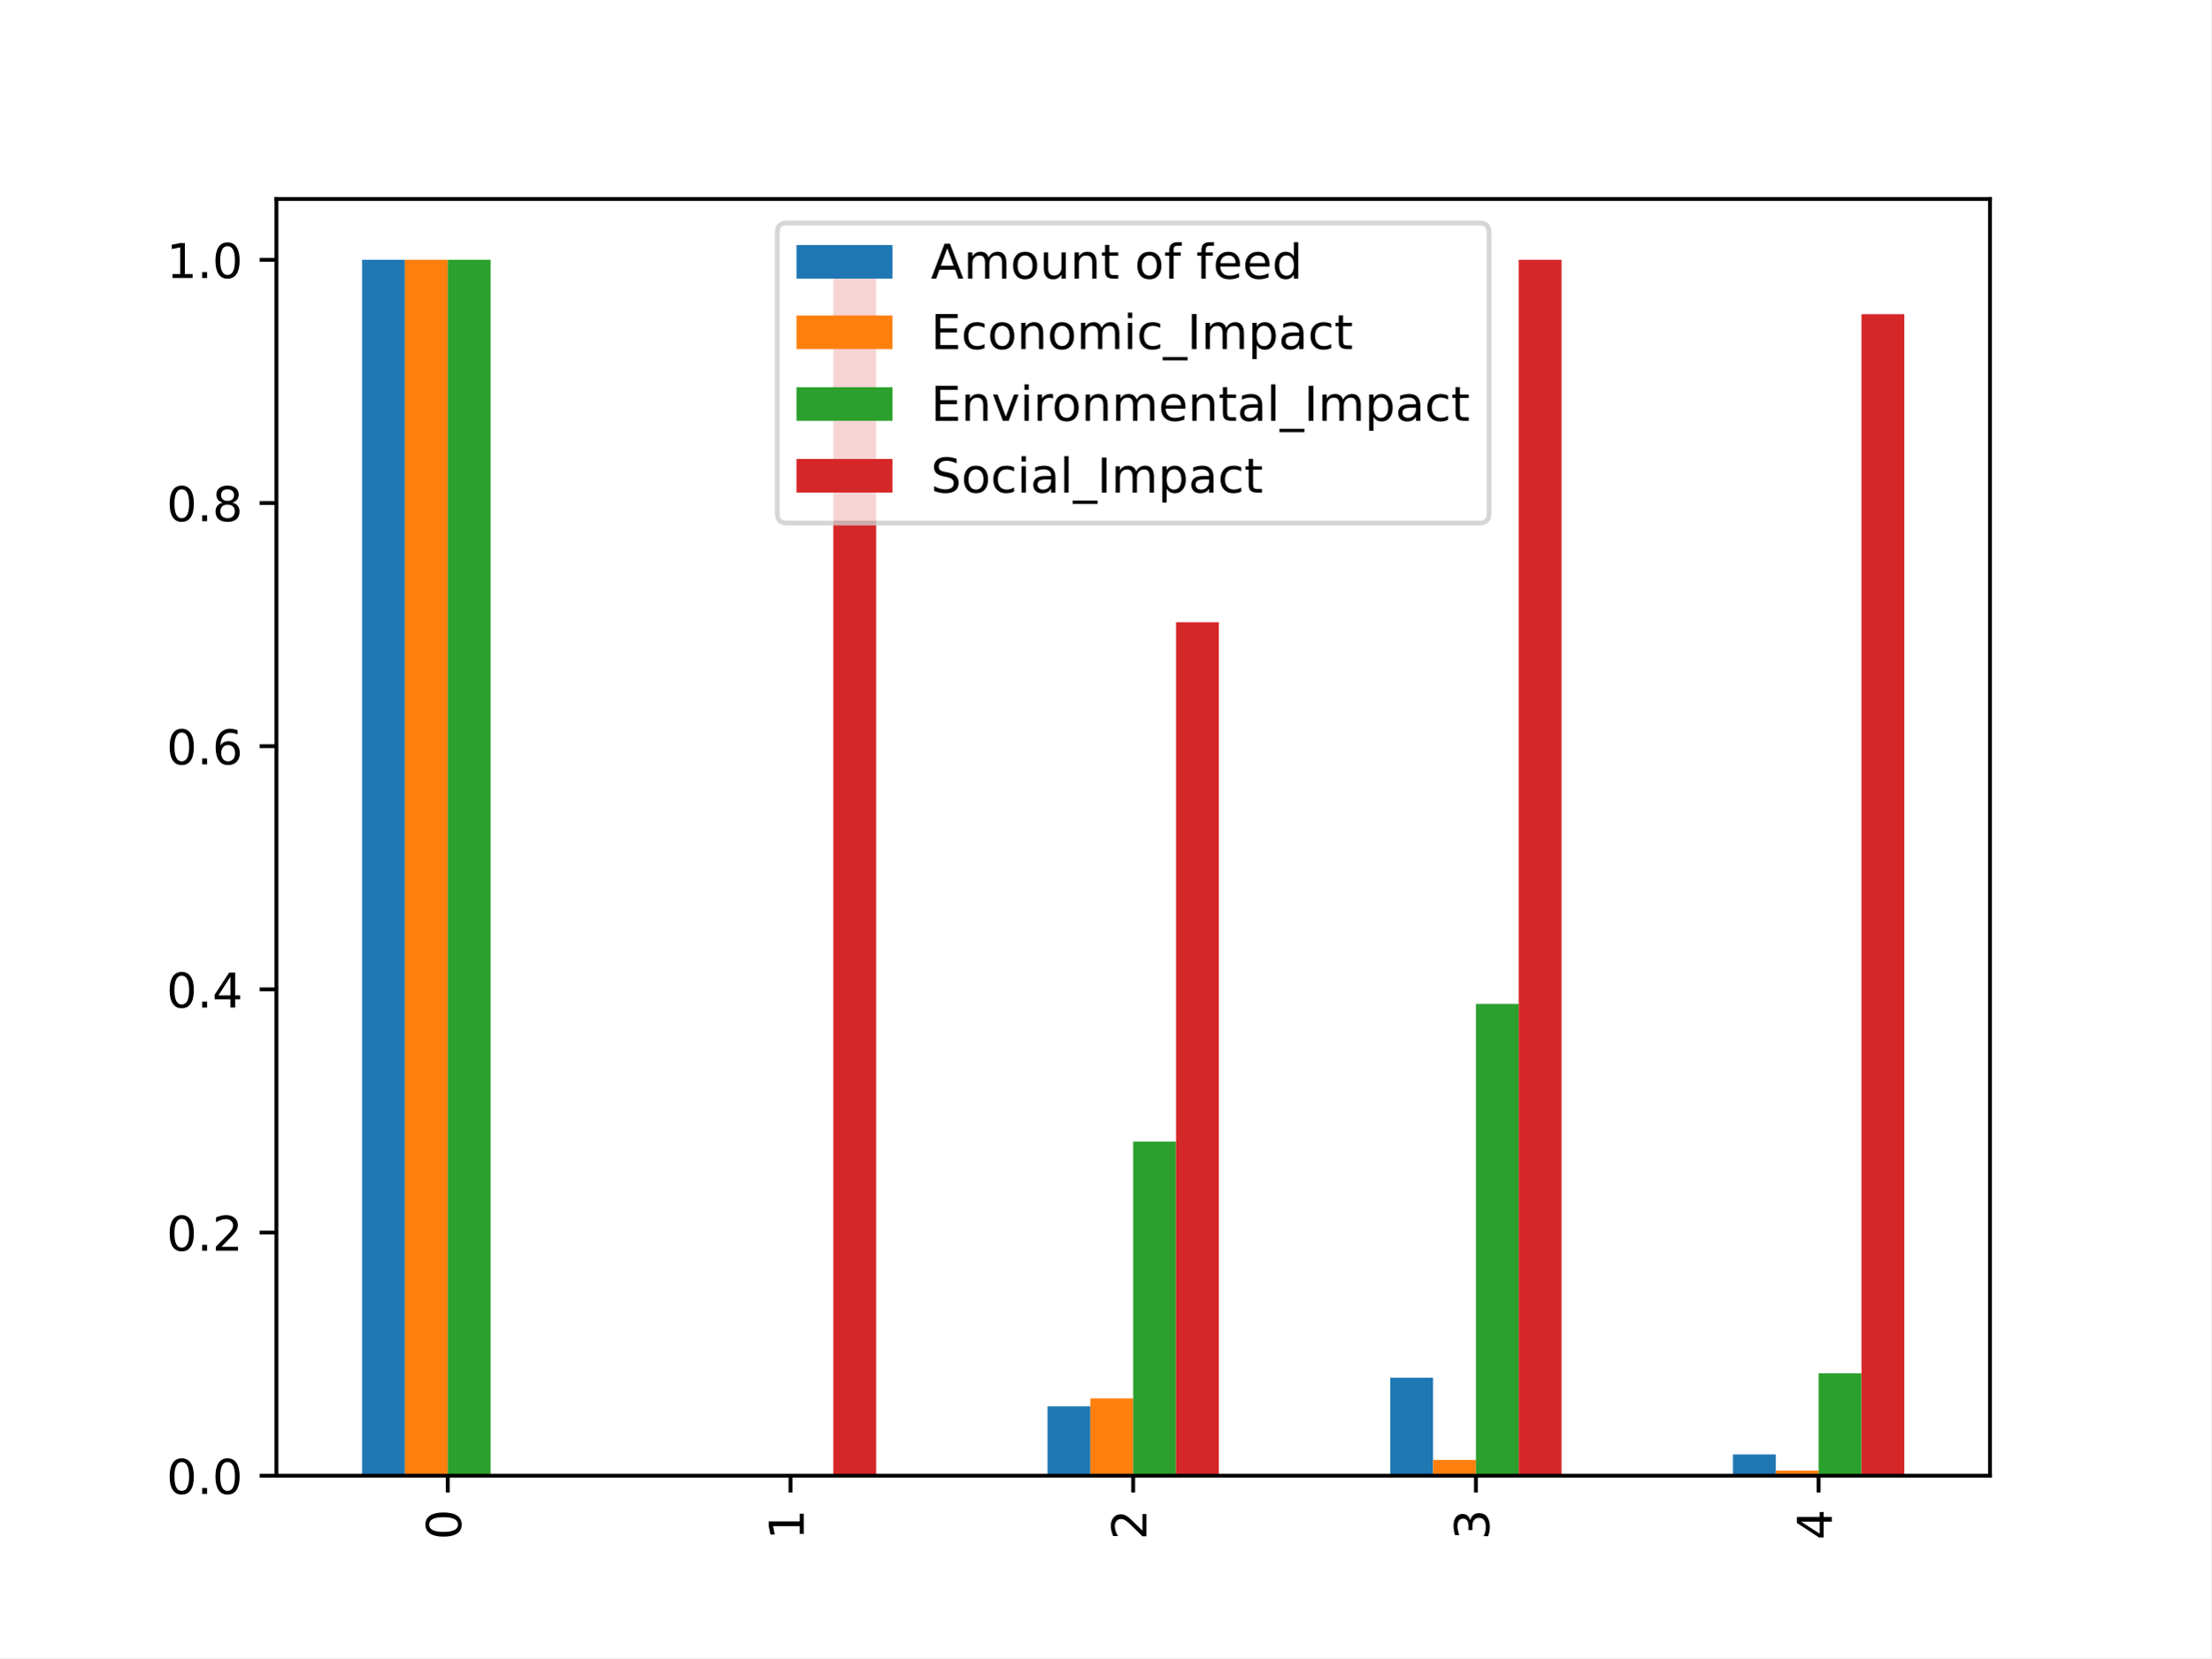
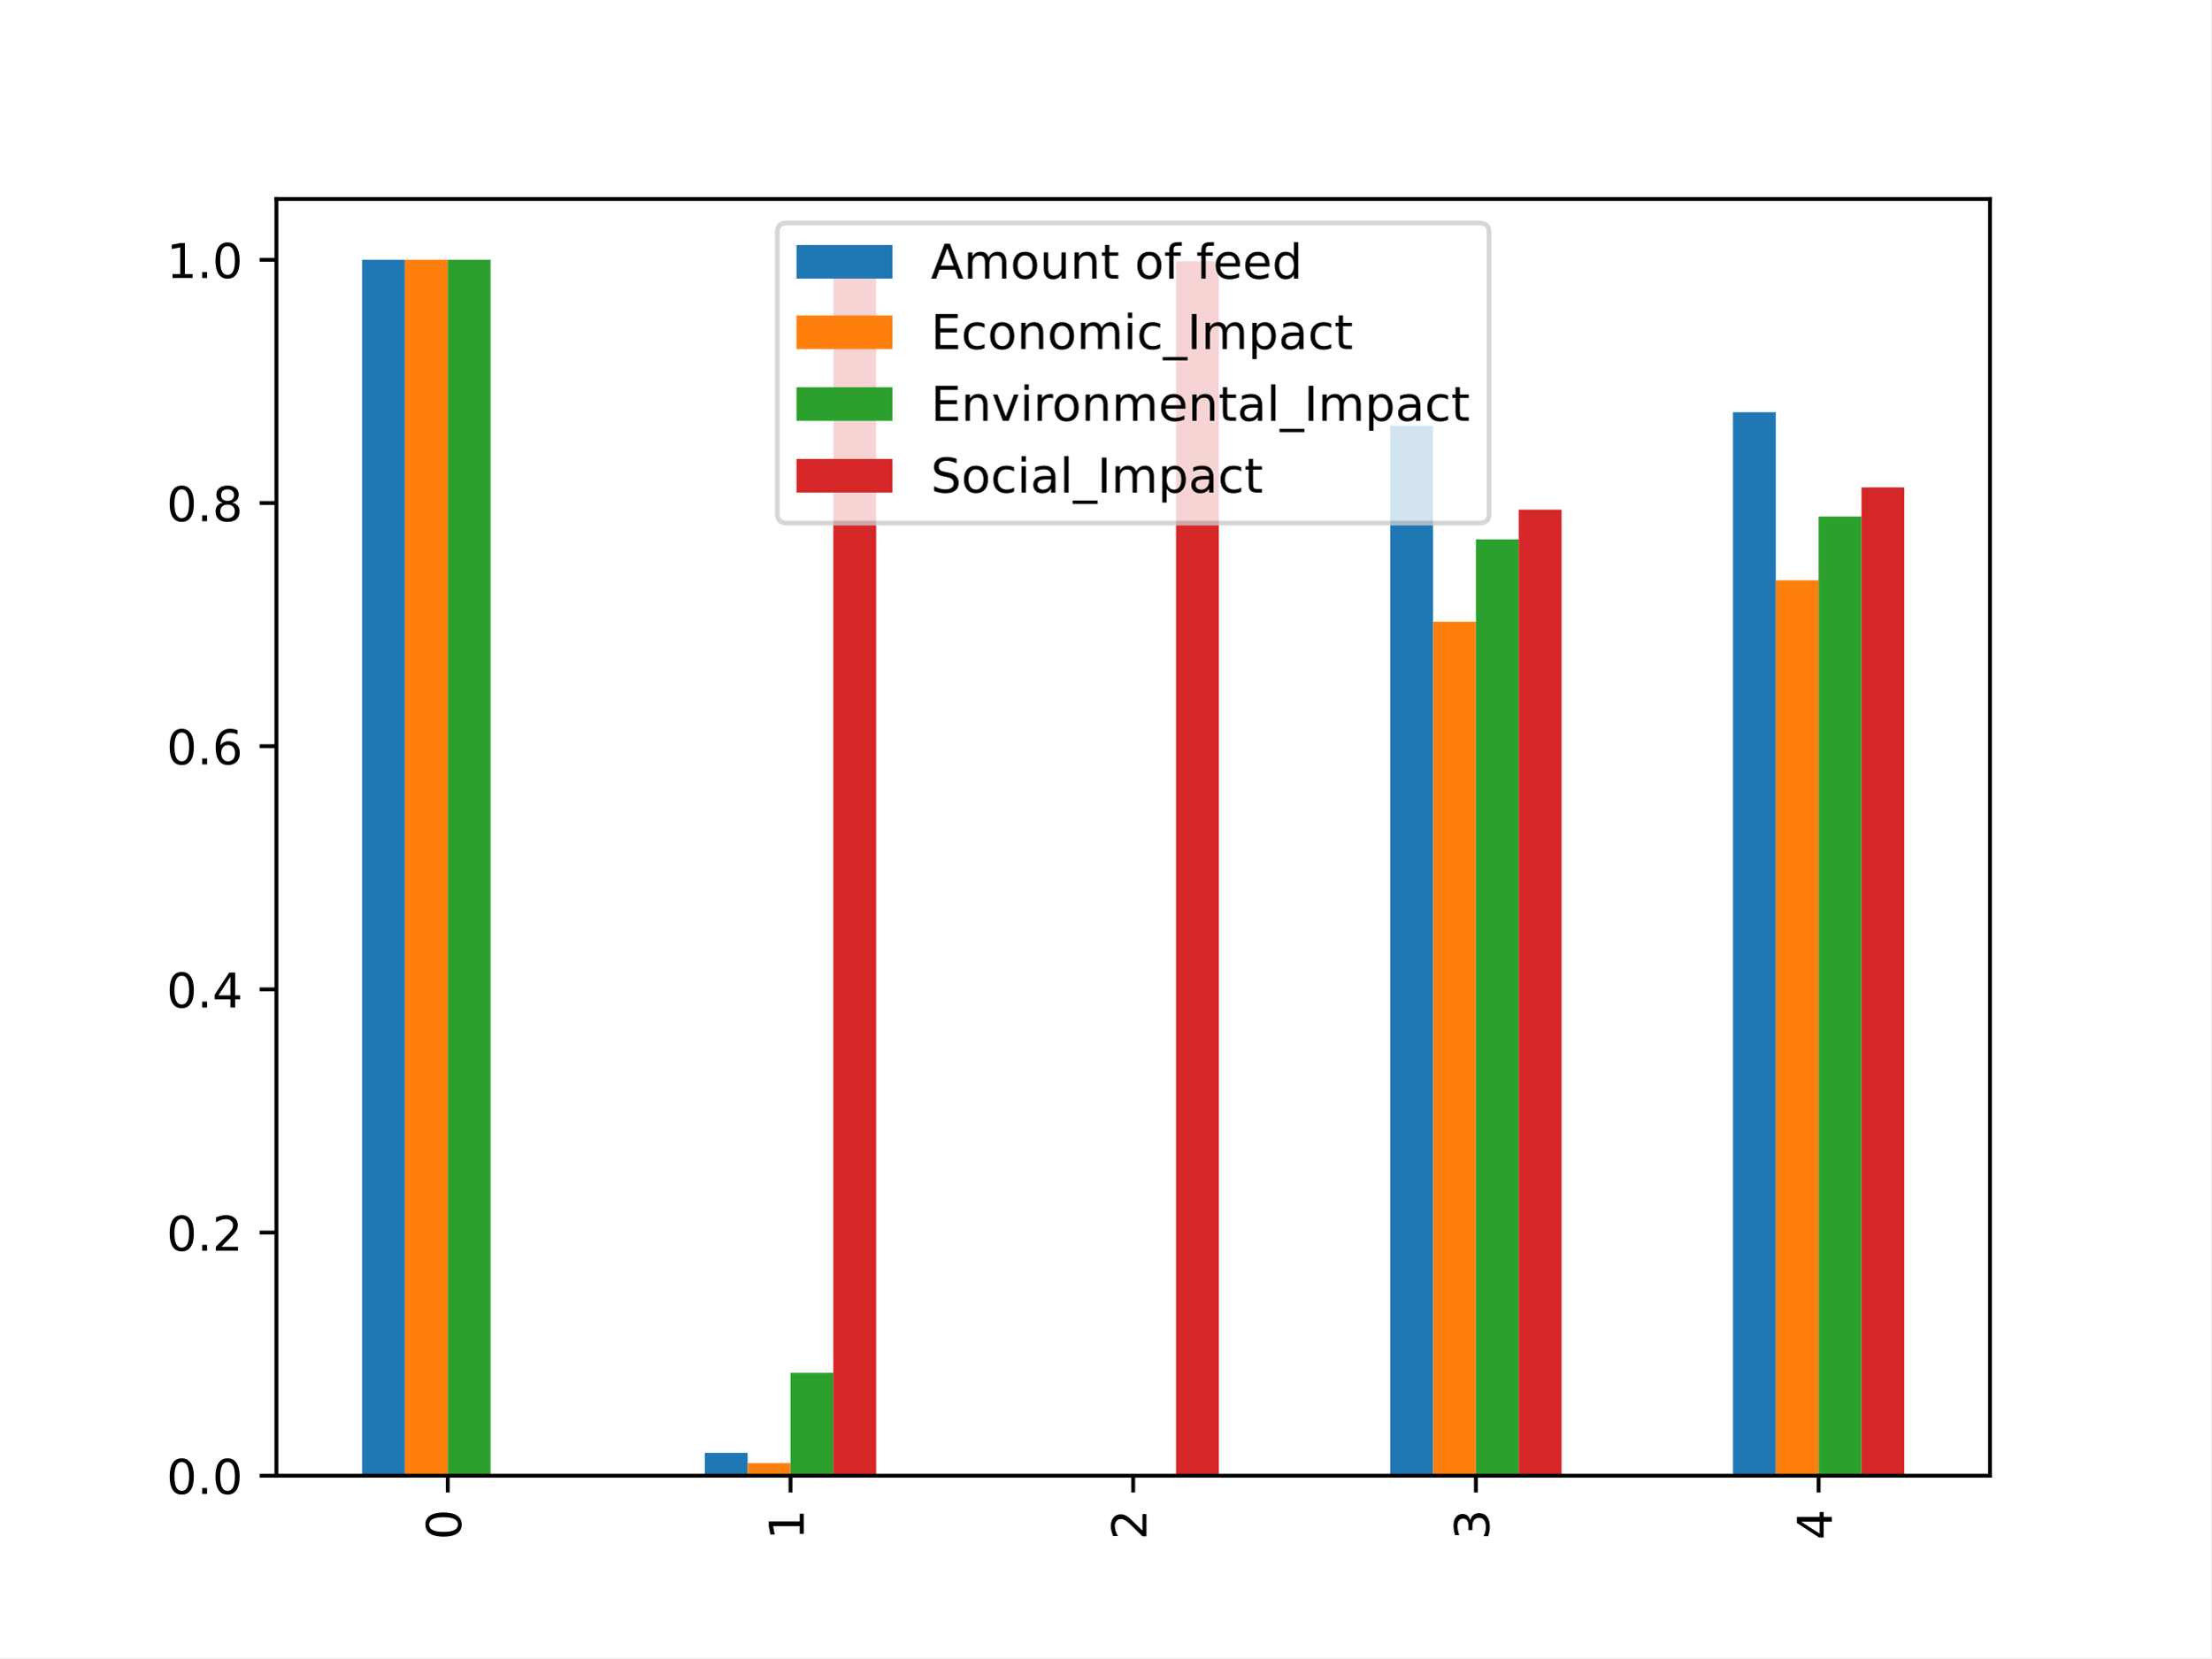
<svg xmlns="http://www.w3.org/2000/svg" xmlns:xlink="http://www.w3.org/1999/xlink" width="460.8pt" height="345.6pt" viewBox="0 0 460.8 345.6" version="1.1">
  <defs>
    <style type="text/css">*{stroke-linejoin: round; stroke-linecap: butt}</style>
  </defs>
  <g id="figure_1">
    <g id="patch_1">
      <path d="M 0 345.6  L 460.8 345.6  L 460.8 0  L 0 0  z " style="fill: #ffffff" />
    </g>
    <g id="axes_1">
      <g id="patch_2">
        <path d="M 57.6 307.584  L 414.72 307.584  L 414.72 41.472  L 57.6 41.472  z " style="fill: #ffffff" />
      </g>
      <g id="patch_3">
-         <path d="M 75.456 307.584  L 84.384 307.584  L 84.384 54.144  L 75.456 54.144  z " clip-path="url(#pf30617808d)" style="fill: #1f77b4" />
+         <path d="M 75.456 307.584  L 84.384 307.584  L 84.384 54.144  L 75.456 54.144  z " clip-path="url(#p57495f3e59)" style="fill: #1f77b4" />
      </g>
      <g id="patch_4">
-         <path d="M 146.88 307.584  L 155.808 307.584  L 155.808 307.584  L 146.88 307.584  z " clip-path="url(#pf30617808d)" style="fill: #1f77b4" />
+         <path d="M 146.88 307.584  L 155.808 307.584  L 155.808 302.811  L 146.88 302.811  z " clip-path="url(#p57495f3e59)" style="fill: #1f77b4" />
      </g>
      <g id="patch_5">
-         <path d="M 218.304 307.584  L 227.232 307.584  L 227.232 293.123  L 218.304 293.123  z " clip-path="url(#pf30617808d)" style="fill: #1f77b4" />
+         <path d="M 218.304 307.584  L 227.232 307.584  L 227.232 307.584  L 218.304 307.584  z " clip-path="url(#p57495f3e59)" style="fill: #1f77b4" />
      </g>
      <g id="patch_6">
-         <path d="M 289.728 307.584  L 298.656 307.584  L 298.656 287.165  L 289.728 287.165  z " clip-path="url(#pf30617808d)" style="fill: #1f77b4" />
+         <path d="M 289.728 307.584  L 298.656 307.584  L 298.656 88.734  L 289.728 88.734  z " clip-path="url(#p57495f3e59)" style="fill: #1f77b4" />
      </g>
      <g id="patch_7">
-         <path d="M 361.152 307.584  L 370.08 307.584  L 370.08 303.15  L 361.152 303.15  z " clip-path="url(#pf30617808d)" style="fill: #1f77b4" />
+         <path d="M 361.152 307.584  L 370.08 307.584  L 370.08 85.917  L 361.152 85.917  z " clip-path="url(#p57495f3e59)" style="fill: #1f77b4" />
      </g>
      <g id="patch_8">
-         <path d="M 84.384 307.584  L 93.312 307.584  L 93.312 54.144  L 84.384 54.144  z " clip-path="url(#pf30617808d)" style="fill: #ff7f0e" />
+         <path d="M 84.384 307.584  L 93.312 307.584  L 93.312 54.144  L 84.384 54.144  z " clip-path="url(#p57495f3e59)" style="fill: #ff7f0e" />
      </g>
      <g id="patch_9">
-         <path d="M 155.808 307.584  L 164.736 307.584  L 164.736 307.584  L 155.808 307.584  z " clip-path="url(#pf30617808d)" style="fill: #ff7f0e" />
+         <path d="M 155.808 307.584  L 164.736 307.584  L 164.736 304.956  L 155.808 304.956  z " clip-path="url(#p57495f3e59)" style="fill: #ff7f0e" />
      </g>
      <g id="patch_10">
-         <path d="M 227.232 307.584  L 236.16 307.584  L 236.16 291.47  L 227.232 291.47  z " clip-path="url(#pf30617808d)" style="fill: #ff7f0e" />
+         <path d="M 227.232 307.584  L 236.16 307.584  L 236.16 307.584  L 227.232 307.584  z " clip-path="url(#p57495f3e59)" style="fill: #ff7f0e" />
      </g>
      <g id="patch_11">
-         <path d="M 298.656 307.584  L 307.584 307.584  L 307.584 304.288  L 298.656 304.288  z " clip-path="url(#pf30617808d)" style="fill: #ff7f0e" />
+         <path d="M 298.656 307.584  L 307.584 307.584  L 307.584 129.596  L 298.656 129.596  z " clip-path="url(#p57495f3e59)" style="fill: #ff7f0e" />
      </g>
      <g id="patch_12">
-         <path d="M 370.08 307.584  L 379.008 307.584  L 379.008 306.522  L 370.08 306.522  z " clip-path="url(#pf30617808d)" style="fill: #ff7f0e" />
+         <path d="M 370.08 307.584  L 379.008 307.584  L 379.008 120.946  L 370.08 120.946  z " clip-path="url(#p57495f3e59)" style="fill: #ff7f0e" />
      </g>
      <g id="patch_13">
-         <path d="M 93.312 307.584  L 102.24 307.584  L 102.24 54.144  L 93.312 54.144  z " clip-path="url(#pf30617808d)" style="fill: #2ca02c" />
+         <path d="M 93.312 307.584  L 102.24 307.584  L 102.24 54.144  L 93.312 54.144  z " clip-path="url(#p57495f3e59)" style="fill: #2ca02c" />
      </g>
      <g id="patch_14">
-         <path d="M 164.736 307.584  L 173.664 307.584  L 173.664 307.584  L 164.736 307.584  z " clip-path="url(#pf30617808d)" style="fill: #2ca02c" />
+         <path d="M 164.736 307.584  L 173.664 307.584  L 173.664 286.142  L 164.736 286.142  z " clip-path="url(#p57495f3e59)" style="fill: #2ca02c" />
      </g>
      <g id="patch_15">
-         <path d="M 236.16 307.584  L 245.088 307.584  L 245.088 237.95  L 236.16 237.95  z " clip-path="url(#pf30617808d)" style="fill: #2ca02c" />
+         <path d="M 236.16 307.584  L 245.088 307.584  L 245.088 307.584  L 236.16 307.584  z " clip-path="url(#p57495f3e59)" style="fill: #2ca02c" />
      </g>
      <g id="patch_16">
-         <path d="M 307.584 307.584  L 316.512 307.584  L 316.512 209.258  L 307.584 209.258  z " clip-path="url(#pf30617808d)" style="fill: #2ca02c" />
+         <path d="M 307.584 307.584  L 316.512 307.584  L 316.512 112.419  L 307.584 112.419  z " clip-path="url(#p57495f3e59)" style="fill: #2ca02c" />
      </g>
      <g id="patch_17">
-         <path d="M 379.008 307.584  L 387.936 307.584  L 387.936 286.233  L 379.008 286.233  z " clip-path="url(#pf30617808d)" style="fill: #2ca02c" />
+         <path d="M 379.008 307.584  L 387.936 307.584  L 387.936 107.673  L 379.008 107.673  z " clip-path="url(#p57495f3e59)" style="fill: #2ca02c" />
      </g>
      <g id="patch_18">
-         <path d="M 102.24 307.584  L 111.168 307.584  L 111.168 307.584  L 102.24 307.584  z " clip-path="url(#pf30617808d)" style="fill: #d62728" />
+         <path d="M 102.24 307.584  L 111.168 307.584  L 111.168 307.584  L 102.24 307.584  z " clip-path="url(#p57495f3e59)" style="fill: #d62728" />
      </g>
      <g id="patch_19">
-         <path d="M 173.664 307.584  L 182.592 307.584  L 182.592 55.112  L 173.664 55.112  z " clip-path="url(#pf30617808d)" style="fill: #d62728" />
+         <path d="M 173.664 307.584  L 182.592 307.584  L 182.592 54.144  L 173.664 54.144  z " clip-path="url(#p57495f3e59)" style="fill: #d62728" />
      </g>
      <g id="patch_20">
-         <path d="M 245.088 307.584  L 254.016 307.584  L 254.016 129.686  L 245.088 129.686  z " clip-path="url(#pf30617808d)" style="fill: #d62728" />
+         <path d="M 245.088 307.584  L 254.016 307.584  L 254.016 54.449  L 245.088 54.449  z " clip-path="url(#p57495f3e59)" style="fill: #d62728" />
      </g>
      <g id="patch_21">
-         <path d="M 316.512 307.584  L 325.44 307.584  L 325.44 54.144  L 316.512 54.144  z " clip-path="url(#pf30617808d)" style="fill: #d62728" />
+         <path d="M 316.512 307.584  L 325.44 307.584  L 325.44 106.234  L 316.512 106.234  z " clip-path="url(#p57495f3e59)" style="fill: #d62728" />
      </g>
      <g id="patch_22">
-         <path d="M 387.936 307.584  L 396.864 307.584  L 396.864 65.479  L 387.936 65.479  z " clip-path="url(#pf30617808d)" style="fill: #d62728" />
+         <path d="M 387.936 307.584  L 396.864 307.584  L 396.864 101.582  L 387.936 101.582  z " clip-path="url(#p57495f3e59)" style="fill: #d62728" />
      </g>
      <g id="matplotlib.axis_1">
        <g id="xtick_1">
          <g id="line2d_1">
            <defs>
-               <path id="m1c255311a6" d="M 0 0  L 0 3.5  " style="stroke: #000000; stroke-width: 0.8" />
-             </defs>
-             <g>
-               <use xlink:href="#m1c255311a6" x="93.312" y="307.584" style="stroke: #000000; stroke-width: 0.8" />
+               <path id="mb5dab34023" d="M 0 0  L 0 3.5  " style="stroke: #000000; stroke-width: 0.8" />
+             </defs>
+             <g>
+               <use xlink:href="#mb5dab34023" x="93.312" y="307.584" style="stroke: #000000; stroke-width: 0.8" />
            </g>
          </g>
          <g id="text_1">
            <g transform="translate(96.07138 320.9465)rotate(-90)scale(0.1 -0.1)">
              <defs>
                <path id="DejaVuSans-30" d="M 2034 4250  Q 1547 4250 1301 3770  Q 1056 3291 1056 2328  Q 1056 1369 1301 889  Q 1547 409 2034 409  Q 2525 409 2770 889  Q 3016 1369 3016 2328  Q 3016 3291 2770 3770  Q 2525 4250 2034 4250  z M 2034 4750  Q 2819 4750 3233 4129  Q 3647 3509 3647 2328  Q 3647 1150 3233 529  Q 2819 -91 2034 -91  Q 1250 -91 836 529  Q 422 1150 422 2328  Q 422 3509 836 4129  Q 1250 4750 2034 4750  z " transform="scale(0.015625)" />
              </defs>
              <use xlink:href="#DejaVuSans-30" />
            </g>
          </g>
        </g>
        <g id="xtick_2">
          <g id="line2d_2">
            <g>
-               <use xlink:href="#m1c255311a6" x="164.736" y="307.584" style="stroke: #000000; stroke-width: 0.8" />
+               <use xlink:href="#mb5dab34023" x="164.736" y="307.584" style="stroke: #000000; stroke-width: 0.8" />
            </g>
          </g>
          <g id="text_2">
            <g transform="translate(167.4954 320.9465)rotate(-90)scale(0.1 -0.1)">
              <defs>
                <path id="DejaVuSans-31" d="M 794 531  L 1825 531  L 1825 4091  L 703 3866  L 703 4441  L 1819 4666  L 2450 4666  L 2450 531  L 3481 531  L 3481 0  L 794 0  L 794 531  z " transform="scale(0.015625)" />
              </defs>
              <use xlink:href="#DejaVuSans-31" />
            </g>
          </g>
        </g>
        <g id="xtick_3">
          <g id="line2d_3">
            <g>
-               <use xlink:href="#m1c255311a6" x="236.16" y="307.584" style="stroke: #000000; stroke-width: 0.8" />
+               <use xlink:href="#mb5dab34023" x="236.16" y="307.584" style="stroke: #000000; stroke-width: 0.8" />
            </g>
          </g>
          <g id="text_3">
            <g transform="translate(238.9194 320.9465)rotate(-90)scale(0.1 -0.1)">
              <defs>
                <path id="DejaVuSans-32" d="M 1228 531  L 3431 531  L 3431 0  L 469 0  L 469 531  Q 828 903 1448 1529  Q 2069 2156 2228 2338  Q 2531 2678 2651 2914  Q 2772 3150 2772 3378  Q 2772 3750 2511 3984  Q 2250 4219 1831 4219  Q 1534 4219 1204 4116  Q 875 4013 500 3803  L 500 4441  Q 881 4594 1212 4672  Q 1544 4750 1819 4750  Q 2544 4750 2975 4387  Q 3406 4025 3406 3419  Q 3406 3131 3298 2873  Q 3191 2616 2906 2266  Q 2828 2175 2409 1742  Q 1991 1309 1228 531  z " transform="scale(0.015625)" />
              </defs>
              <use xlink:href="#DejaVuSans-32" />
            </g>
          </g>
        </g>
        <g id="xtick_4">
          <g id="line2d_4">
            <g>
-               <use xlink:href="#m1c255311a6" x="307.584" y="307.584" style="stroke: #000000; stroke-width: 0.8" />
+               <use xlink:href="#mb5dab34023" x="307.584" y="307.584" style="stroke: #000000; stroke-width: 0.8" />
            </g>
          </g>
          <g id="text_4">
            <g transform="translate(310.3434 320.9465)rotate(-90)scale(0.1 -0.1)">
              <defs>
                <path id="DejaVuSans-33" d="M 2597 2516  Q 3050 2419 3304 2112  Q 3559 1806 3559 1356  Q 3559 666 3084 287  Q 2609 -91 1734 -91  Q 1441 -91 1130 -33  Q 819 25 488 141  L 488 750  Q 750 597 1062 519  Q 1375 441 1716 441  Q 2309 441 2620 675  Q 2931 909 2931 1356  Q 2931 1769 2642 2001  Q 2353 2234 1838 2234  L 1294 2234  L 1294 2753  L 1863 2753  Q 2328 2753 2575 2939  Q 2822 3125 2822 3475  Q 2822 3834 2567 4026  Q 2313 4219 1838 4219  Q 1578 4219 1281 4162  Q 984 4106 628 3988  L 628 4550  Q 988 4650 1302 4700  Q 1616 4750 1894 4750  Q 2613 4750 3031 4423  Q 3450 4097 3450 3541  Q 3450 3153 3228 2886  Q 3006 2619 2597 2516  z " transform="scale(0.015625)" />
              </defs>
              <use xlink:href="#DejaVuSans-33" />
            </g>
          </g>
        </g>
        <g id="xtick_5">
          <g id="line2d_5">
            <g>
-               <use xlink:href="#m1c255311a6" x="379.008" y="307.584" style="stroke: #000000; stroke-width: 0.8" />
+               <use xlink:href="#mb5dab34023" x="379.008" y="307.584" style="stroke: #000000; stroke-width: 0.8" />
            </g>
          </g>
          <g id="text_5">
            <g transform="translate(381.7674 320.9465)rotate(-90)scale(0.1 -0.1)">
              <defs>
                <path id="DejaVuSans-34" d="M 2419 4116  L 825 1625  L 2419 1625  L 2419 4116  z M 2253 4666  L 3047 4666  L 3047 1625  L 3713 1625  L 3713 1100  L 3047 1100  L 3047 0  L 2419 0  L 2419 1100  L 313 1100  L 313 1709  L 2253 4666  z " transform="scale(0.015625)" />
              </defs>
              <use xlink:href="#DejaVuSans-34" />
            </g>
          </g>
        </g>
      </g>
      <g id="matplotlib.axis_2">
        <g id="ytick_1">
          <g id="line2d_6">
            <defs>
-               <path id="me8605551c5" d="M 0 0  L -3.5 0  " style="stroke: #000000; stroke-width: 0.8" />
-             </defs>
-             <g>
-               <use xlink:href="#me8605551c5" x="57.6" y="307.584" style="stroke: #000000; stroke-width: 0.8" />
+               <path id="m2115ca7b69" d="M 0 0  L -3.5 0  " style="stroke: #000000; stroke-width: 0.8" />
+             </defs>
+             <g>
+               <use xlink:href="#m2115ca7b69" x="57.6" y="307.584" style="stroke: #000000; stroke-width: 0.8" />
            </g>
          </g>
          <g id="text_6">
            <g transform="translate(34.69687 311.3832)scale(0.1 -0.1)">
              <defs>
                <path id="DejaVuSans-2e" d="M 684 794  L 1344 794  L 1344 0  L 684 0  L 684 794  z " transform="scale(0.015625)" />
              </defs>
              <use xlink:href="#DejaVuSans-30" />
              <use xlink:href="#DejaVuSans-2e" x="63.623" />
              <use xlink:href="#DejaVuSans-30" x="95.41" />
            </g>
          </g>
        </g>
        <g id="ytick_2">
          <g id="line2d_7">
            <g>
-               <use xlink:href="#me8605551c5" x="57.6" y="256.896" style="stroke: #000000; stroke-width: 0.8" />
+               <use xlink:href="#m2115ca7b69" x="57.6" y="256.896" style="stroke: #000000; stroke-width: 0.8" />
            </g>
          </g>
          <g id="text_7">
            <g transform="translate(34.69687 260.6952)scale(0.1 -0.1)">
              <use xlink:href="#DejaVuSans-30" />
              <use xlink:href="#DejaVuSans-2e" x="63.623" />
              <use xlink:href="#DejaVuSans-32" x="95.41" />
            </g>
          </g>
        </g>
        <g id="ytick_3">
          <g id="line2d_8">
            <g>
-               <use xlink:href="#me8605551c5" x="57.6" y="206.208" style="stroke: #000000; stroke-width: 0.8" />
+               <use xlink:href="#m2115ca7b69" x="57.6" y="206.208" style="stroke: #000000; stroke-width: 0.8" />
            </g>
          </g>
          <g id="text_8">
            <g transform="translate(34.69687 210.0072)scale(0.1 -0.1)">
              <use xlink:href="#DejaVuSans-30" />
              <use xlink:href="#DejaVuSans-2e" x="63.623" />
              <use xlink:href="#DejaVuSans-34" x="95.41" />
            </g>
          </g>
        </g>
        <g id="ytick_4">
          <g id="line2d_9">
            <g>
-               <use xlink:href="#me8605551c5" x="57.6" y="155.52" style="stroke: #000000; stroke-width: 0.8" />
+               <use xlink:href="#m2115ca7b69" x="57.6" y="155.52" style="stroke: #000000; stroke-width: 0.8" />
            </g>
          </g>
          <g id="text_9">
            <g transform="translate(34.69687 159.3192)scale(0.1 -0.1)">
              <defs>
                <path id="DejaVuSans-36" d="M 2113 2584  Q 1688 2584 1439 2293  Q 1191 2003 1191 1497  Q 1191 994 1439 701  Q 1688 409 2113 409  Q 2538 409 2786 701  Q 3034 994 3034 1497  Q 3034 2003 2786 2293  Q 2538 2584 2113 2584  z M 3366 4563  L 3366 3988  Q 3128 4100 2886 4159  Q 2644 4219 2406 4219  Q 1781 4219 1451 3797  Q 1122 3375 1075 2522  Q 1259 2794 1537 2939  Q 1816 3084 2150 3084  Q 2853 3084 3261 2657  Q 3669 2231 3669 1497  Q 3669 778 3244 343  Q 2819 -91 2113 -91  Q 1303 -91 875 529  Q 447 1150 447 2328  Q 447 3434 972 4092  Q 1497 4750 2381 4750  Q 2619 4750 2861 4703  Q 3103 4656 3366 4563  z " transform="scale(0.015625)" />
              </defs>
              <use xlink:href="#DejaVuSans-30" />
              <use xlink:href="#DejaVuSans-2e" x="63.623" />
              <use xlink:href="#DejaVuSans-36" x="95.41" />
            </g>
          </g>
        </g>
        <g id="ytick_5">
          <g id="line2d_10">
            <g>
-               <use xlink:href="#me8605551c5" x="57.6" y="104.832" style="stroke: #000000; stroke-width: 0.8" />
+               <use xlink:href="#m2115ca7b69" x="57.6" y="104.832" style="stroke: #000000; stroke-width: 0.8" />
            </g>
          </g>
          <g id="text_10">
            <g transform="translate(34.69687 108.6312)scale(0.1 -0.1)">
              <defs>
                <path id="DejaVuSans-38" d="M 2034 2216  Q 1584 2216 1326 1975  Q 1069 1734 1069 1313  Q 1069 891 1326 650  Q 1584 409 2034 409  Q 2484 409 2743 651  Q 3003 894 3003 1313  Q 3003 1734 2745 1975  Q 2488 2216 2034 2216  z M 1403 2484  Q 997 2584 770 2862  Q 544 3141 544 3541  Q 544 4100 942 4425  Q 1341 4750 2034 4750  Q 2731 4750 3128 4425  Q 3525 4100 3525 3541  Q 3525 3141 3298 2862  Q 3072 2584 2669 2484  Q 3125 2378 3379 2068  Q 3634 1759 3634 1313  Q 3634 634 3220 271  Q 2806 -91 2034 -91  Q 1263 -91 848 271  Q 434 634 434 1313  Q 434 1759 690 2068  Q 947 2378 1403 2484  z M 1172 3481  Q 1172 3119 1398 2916  Q 1625 2713 2034 2713  Q 2441 2713 2670 2916  Q 2900 3119 2900 3481  Q 2900 3844 2670 4047  Q 2441 4250 2034 4250  Q 1625 4250 1398 4047  Q 1172 3844 1172 3481  z " transform="scale(0.015625)" />
              </defs>
              <use xlink:href="#DejaVuSans-30" />
              <use xlink:href="#DejaVuSans-2e" x="63.623" />
              <use xlink:href="#DejaVuSans-38" x="95.41" />
            </g>
          </g>
        </g>
        <g id="ytick_6">
          <g id="line2d_11">
            <g>
-               <use xlink:href="#me8605551c5" x="57.6" y="54.144" style="stroke: #000000; stroke-width: 0.8" />
+               <use xlink:href="#m2115ca7b69" x="57.6" y="54.144" style="stroke: #000000; stroke-width: 0.8" />
            </g>
          </g>
          <g id="text_11">
            <g transform="translate(34.69687 57.94322)scale(0.1 -0.1)">
              <use xlink:href="#DejaVuSans-31" />
              <use xlink:href="#DejaVuSans-2e" x="63.623" />
              <use xlink:href="#DejaVuSans-30" x="95.41" />
            </g>
          </g>
        </g>
      </g>
      <g id="patch_23">
        <path d="M 57.6 307.584  L 57.6 41.472  " style="fill: none; stroke: #000000; stroke-width: 0.8; stroke-linejoin: miter; stroke-linecap: square" />
      </g>
      <g id="patch_24">
        <path d="M 414.72 307.584  L 414.72 41.472  " style="fill: none; stroke: #000000; stroke-width: 0.8; stroke-linejoin: miter; stroke-linecap: square" />
      </g>
      <g id="patch_25">
        <path d="M 57.6 307.584  L 414.72 307.584  " style="fill: none; stroke: #000000; stroke-width: 0.8; stroke-linejoin: miter; stroke-linecap: square" />
      </g>
      <g id="patch_26">
        <path d="M 57.6 41.472  L 414.72 41.472  " style="fill: none; stroke: #000000; stroke-width: 0.8; stroke-linejoin: miter; stroke-linecap: square" />
      </g>
      <g id="legend_1">
        <g id="patch_27">
          <path d="M 163.99 109.019  L 308.33 109.019  Q 310.33 109.019 310.33 107.019  L 310.33 48.472  Q 310.33 46.472 308.33 46.472  L 163.99 46.472  Q 161.99 46.472 161.99 48.472  L 161.99 107.019  Q 161.99 109.019 163.99 109.019  z " style="fill: #ffffff; opacity: 0.8; stroke: #cccccc; stroke-linejoin: miter" />
        </g>
        <g id="patch_28">
          <path d="M 165.99 58.07  L 185.99 58.07  L 185.99 51.07  L 165.99 51.07  z " style="fill: #1f77b4" />
        </g>
        <g id="text_12">
          <g transform="translate(193.9905 58.07044)scale(0.1 -0.1)">
            <defs>
              <path id="DejaVuSans-41" d="M 2188 4044  L 1331 1722  L 3047 1722  L 2188 4044  z M 1831 4666  L 2547 4666  L 4325 0  L 3669 0  L 3244 1197  L 1141 1197  L 716 0  L 50 0  L 1831 4666  z " transform="scale(0.015625)" />
              <path id="DejaVuSans-6d" d="M 3328 2828  Q 3544 3216 3844 3400  Q 4144 3584 4550 3584  Q 5097 3584 5394 3201  Q 5691 2819 5691 2113  L 5691 0  L 5113 0  L 5113 2094  Q 5113 2597 4934 2840  Q 4756 3084 4391 3084  Q 3944 3084 3684 2787  Q 3425 2491 3425 1978  L 3425 0  L 2847 0  L 2847 2094  Q 2847 2600 2669 2842  Q 2491 3084 2119 3084  Q 1678 3084 1418 2786  Q 1159 2488 1159 1978  L 1159 0  L 581 0  L 581 3500  L 1159 3500  L 1159 2956  Q 1356 3278 1631 3431  Q 1906 3584 2284 3584  Q 2666 3584 2933 3390  Q 3200 3197 3328 2828  z " transform="scale(0.015625)" />
              <path id="DejaVuSans-6f" d="M 1959 3097  Q 1497 3097 1228 2736  Q 959 2375 959 1747  Q 959 1119 1226 758  Q 1494 397 1959 397  Q 2419 397 2687 759  Q 2956 1122 2956 1747  Q 2956 2369 2687 2733  Q 2419 3097 1959 3097  z M 1959 3584  Q 2709 3584 3137 3096  Q 3566 2609 3566 1747  Q 3566 888 3137 398  Q 2709 -91 1959 -91  Q 1206 -91 779 398  Q 353 888 353 1747  Q 353 2609 779 3096  Q 1206 3584 1959 3584  z " transform="scale(0.015625)" />
              <path id="DejaVuSans-75" d="M 544 1381  L 544 3500  L 1119 3500  L 1119 1403  Q 1119 906 1312 657  Q 1506 409 1894 409  Q 2359 409 2629 706  Q 2900 1003 2900 1516  L 2900 3500  L 3475 3500  L 3475 0  L 2900 0  L 2900 538  Q 2691 219 2414 64  Q 2138 -91 1772 -91  Q 1169 -91 856 284  Q 544 659 544 1381  z M 1991 3584  L 1991 3584  z " transform="scale(0.015625)" />
              <path id="DejaVuSans-6e" d="M 3513 2113  L 3513 0  L 2938 0  L 2938 2094  Q 2938 2591 2744 2837  Q 2550 3084 2163 3084  Q 1697 3084 1428 2787  Q 1159 2491 1159 1978  L 1159 0  L 581 0  L 581 3500  L 1159 3500  L 1159 2956  Q 1366 3272 1645 3428  Q 1925 3584 2291 3584  Q 2894 3584 3203 3211  Q 3513 2838 3513 2113  z " transform="scale(0.015625)" />
              <path id="DejaVuSans-74" d="M 1172 4494  L 1172 3500  L 2356 3500  L 2356 3053  L 1172 3053  L 1172 1153  Q 1172 725 1289 603  Q 1406 481 1766 481  L 2356 481  L 2356 0  L 1766 0  Q 1100 0 847 248  Q 594 497 594 1153  L 594 3053  L 172 3053  L 172 3500  L 594 3500  L 594 4494  L 1172 4494  z " transform="scale(0.015625)" />
              <path id="DejaVuSans-20" transform="scale(0.015625)" />
              <path id="DejaVuSans-66" d="M 2375 4863  L 2375 4384  L 1825 4384  Q 1516 4384 1395 4259  Q 1275 4134 1275 3809  L 1275 3500  L 2222 3500  L 2222 3053  L 1275 3053  L 1275 0  L 697 0  L 697 3053  L 147 3053  L 147 3500  L 697 3500  L 697 3744  Q 697 4328 969 4595  Q 1241 4863 1831 4863  L 2375 4863  z " transform="scale(0.015625)" />
              <path id="DejaVuSans-65" d="M 3597 1894  L 3597 1613  L 953 1613  Q 991 1019 1311 708  Q 1631 397 2203 397  Q 2534 397 2845 478  Q 3156 559 3463 722  L 3463 178  Q 3153 47 2828 -22  Q 2503 -91 2169 -91  Q 1331 -91 842 396  Q 353 884 353 1716  Q 353 2575 817 3079  Q 1281 3584 2069 3584  Q 2775 3584 3186 3129  Q 3597 2675 3597 1894  z M 3022 2063  Q 3016 2534 2758 2815  Q 2500 3097 2075 3097  Q 1594 3097 1305 2825  Q 1016 2553 972 2059  L 3022 2063  z " transform="scale(0.015625)" />
              <path id="DejaVuSans-64" d="M 2906 2969  L 2906 4863  L 3481 4863  L 3481 0  L 2906 0  L 2906 525  Q 2725 213 2448 61  Q 2172 -91 1784 -91  Q 1150 -91 751 415  Q 353 922 353 1747  Q 353 2572 751 3078  Q 1150 3584 1784 3584  Q 2172 3584 2448 3432  Q 2725 3281 2906 2969  z M 947 1747  Q 947 1113 1208 752  Q 1469 391 1925 391  Q 2381 391 2643 752  Q 2906 1113 2906 1747  Q 2906 2381 2643 2742  Q 2381 3103 1925 3103  Q 1469 3103 1208 2742  Q 947 2381 947 1747  z " transform="scale(0.015625)" />
            </defs>
            <use xlink:href="#DejaVuSans-41" />
            <use xlink:href="#DejaVuSans-6d" x="68.408" />
            <use xlink:href="#DejaVuSans-6f" x="165.82" />
            <use xlink:href="#DejaVuSans-75" x="227.002" />
            <use xlink:href="#DejaVuSans-6e" x="290.381" />
            <use xlink:href="#DejaVuSans-74" x="353.76" />
            <use xlink:href="#DejaVuSans-20" x="392.969" />
            <use xlink:href="#DejaVuSans-6f" x="424.756" />
            <use xlink:href="#DejaVuSans-66" x="485.938" />
            <use xlink:href="#DejaVuSans-20" x="521.143" />
            <use xlink:href="#DejaVuSans-66" x="552.93" />
            <use xlink:href="#DejaVuSans-65" x="588.135" />
            <use xlink:href="#DejaVuSans-65" x="649.658" />
            <use xlink:href="#DejaVuSans-64" x="711.182" />
          </g>
        </g>
        <g id="patch_29">
          <path d="M 165.99 72.749  L 185.99 72.749  L 185.99 65.749  L 165.99 65.749  z " style="fill: #ff7f0e" />
        </g>
        <g id="text_13">
          <g transform="translate(193.9905 72.74856)scale(0.1 -0.1)">
            <defs>
              <path id="DejaVuSans-45" d="M 628 4666  L 3578 4666  L 3578 4134  L 1259 4134  L 1259 2753  L 3481 2753  L 3481 2222  L 1259 2222  L 1259 531  L 3634 531  L 3634 0  L 628 0  L 628 4666  z " transform="scale(0.015625)" />
              <path id="DejaVuSans-63" d="M 3122 3366  L 3122 2828  Q 2878 2963 2633 3030  Q 2388 3097 2138 3097  Q 1578 3097 1268 2742  Q 959 2388 959 1747  Q 959 1106 1268 751  Q 1578 397 2138 397  Q 2388 397 2633 464  Q 2878 531 3122 666  L 3122 134  Q 2881 22 2623 -34  Q 2366 -91 2075 -91  Q 1284 -91 818 406  Q 353 903 353 1747  Q 353 2603 823 3093  Q 1294 3584 2113 3584  Q 2378 3584 2631 3529  Q 2884 3475 3122 3366  z " transform="scale(0.015625)" />
              <path id="DejaVuSans-69" d="M 603 3500  L 1178 3500  L 1178 0  L 603 0  L 603 3500  z M 603 4863  L 1178 4863  L 1178 4134  L 603 4134  L 603 4863  z " transform="scale(0.015625)" />
              <path id="DejaVuSans-5f" d="M 3263 -1063  L 3263 -1509  L -63 -1509  L -63 -1063  L 3263 -1063  z " transform="scale(0.015625)" />
              <path id="DejaVuSans-49" d="M 628 4666  L 1259 4666  L 1259 0  L 628 0  L 628 4666  z " transform="scale(0.015625)" />
              <path id="DejaVuSans-70" d="M 1159 525  L 1159 -1331  L 581 -1331  L 581 3500  L 1159 3500  L 1159 2969  Q 1341 3281 1617 3432  Q 1894 3584 2278 3584  Q 2916 3584 3314 3078  Q 3713 2572 3713 1747  Q 3713 922 3314 415  Q 2916 -91 2278 -91  Q 1894 -91 1617 61  Q 1341 213 1159 525  z M 3116 1747  Q 3116 2381 2855 2742  Q 2594 3103 2138 3103  Q 1681 3103 1420 2742  Q 1159 2381 1159 1747  Q 1159 1113 1420 752  Q 1681 391 2138 391  Q 2594 391 2855 752  Q 3116 1113 3116 1747  z " transform="scale(0.015625)" />
              <path id="DejaVuSans-61" d="M 2194 1759  Q 1497 1759 1228 1600  Q 959 1441 959 1056  Q 959 750 1161 570  Q 1363 391 1709 391  Q 2188 391 2477 730  Q 2766 1069 2766 1631  L 2766 1759  L 2194 1759  z M 3341 1997  L 3341 0  L 2766 0  L 2766 531  Q 2569 213 2275 61  Q 1981 -91 1556 -91  Q 1019 -91 701 211  Q 384 513 384 1019  Q 384 1609 779 1909  Q 1175 2209 1959 2209  L 2766 2209  L 2766 2266  Q 2766 2663 2505 2880  Q 2244 3097 1772 3097  Q 1472 3097 1187 3025  Q 903 2953 641 2809  L 641 3341  Q 956 3463 1253 3523  Q 1550 3584 1831 3584  Q 2591 3584 2966 3190  Q 3341 2797 3341 1997  z " transform="scale(0.015625)" />
            </defs>
            <use xlink:href="#DejaVuSans-45" />
            <use xlink:href="#DejaVuSans-63" x="63.184" />
            <use xlink:href="#DejaVuSans-6f" x="118.164" />
            <use xlink:href="#DejaVuSans-6e" x="179.346" />
            <use xlink:href="#DejaVuSans-6f" x="242.725" />
            <use xlink:href="#DejaVuSans-6d" x="303.906" />
            <use xlink:href="#DejaVuSans-69" x="401.318" />
            <use xlink:href="#DejaVuSans-63" x="429.102" />
            <use xlink:href="#DejaVuSans-5f" x="484.082" />
            <use xlink:href="#DejaVuSans-49" x="534.082" />
            <use xlink:href="#DejaVuSans-6d" x="563.574" />
            <use xlink:href="#DejaVuSans-70" x="660.986" />
            <use xlink:href="#DejaVuSans-61" x="724.463" />
            <use xlink:href="#DejaVuSans-63" x="785.742" />
            <use xlink:href="#DejaVuSans-74" x="840.723" />
          </g>
        </g>
        <g id="patch_30">
          <path d="M 165.99 87.705  L 185.99 87.705  L 185.99 80.705  L 165.99 80.705  z " style="fill: #2ca02c" />
        </g>
        <g id="text_14">
          <g transform="translate(193.9905 87.70481)scale(0.1 -0.1)">
            <defs>
              <path id="DejaVuSans-76" d="M 191 3500  L 800 3500  L 1894 563  L 2988 3500  L 3597 3500  L 2284 0  L 1503 0  L 191 3500  z " transform="scale(0.015625)" />
              <path id="DejaVuSans-72" d="M 2631 2963  Q 2534 3019 2420 3045  Q 2306 3072 2169 3072  Q 1681 3072 1420 2755  Q 1159 2438 1159 1844  L 1159 0  L 581 0  L 581 3500  L 1159 3500  L 1159 2956  Q 1341 3275 1631 3429  Q 1922 3584 2338 3584  Q 2397 3584 2469 3576  Q 2541 3569 2628 3553  L 2631 2963  z " transform="scale(0.015625)" />
              <path id="DejaVuSans-6c" d="M 603 4863  L 1178 4863  L 1178 0  L 603 0  L 603 4863  z " transform="scale(0.015625)" />
            </defs>
            <use xlink:href="#DejaVuSans-45" />
            <use xlink:href="#DejaVuSans-6e" x="63.184" />
            <use xlink:href="#DejaVuSans-76" x="126.562" />
            <use xlink:href="#DejaVuSans-69" x="185.742" />
            <use xlink:href="#DejaVuSans-72" x="213.525" />
            <use xlink:href="#DejaVuSans-6f" x="252.389" />
            <use xlink:href="#DejaVuSans-6e" x="313.57" />
            <use xlink:href="#DejaVuSans-6d" x="376.949" />
            <use xlink:href="#DejaVuSans-65" x="474.361" />
            <use xlink:href="#DejaVuSans-6e" x="535.885" />
            <use xlink:href="#DejaVuSans-74" x="599.264" />
            <use xlink:href="#DejaVuSans-61" x="638.473" />
            <use xlink:href="#DejaVuSans-6c" x="699.752" />
            <use xlink:href="#DejaVuSans-5f" x="727.535" />
            <use xlink:href="#DejaVuSans-49" x="777.535" />
            <use xlink:href="#DejaVuSans-6d" x="807.027" />
            <use xlink:href="#DejaVuSans-70" x="904.439" />
            <use xlink:href="#DejaVuSans-61" x="967.916" />
            <use xlink:href="#DejaVuSans-63" x="1029.195" />
            <use xlink:href="#DejaVuSans-74" x="1084.176" />
          </g>
        </g>
        <g id="patch_31">
          <path d="M 165.99 102.661  L 185.99 102.661  L 185.99 95.661  L 165.99 95.661  z " style="fill: #d62728" />
        </g>
        <g id="text_15">
          <g transform="translate(193.9905 102.6611)scale(0.1 -0.1)">
            <defs>
              <path id="DejaVuSans-53" d="M 3425 4513  L 3425 3897  Q 3066 4069 2747 4153  Q 2428 4238 2131 4238  Q 1616 4238 1336 4038  Q 1056 3838 1056 3469  Q 1056 3159 1242 3001  Q 1428 2844 1947 2747  L 2328 2669  Q 3034 2534 3370 2195  Q 3706 1856 3706 1288  Q 3706 609 3251 259  Q 2797 -91 1919 -91  Q 1588 -91 1214 -16  Q 841 59 441 206  L 441 856  Q 825 641 1194 531  Q 1563 422 1919 422  Q 2459 422 2753 634  Q 3047 847 3047 1241  Q 3047 1584 2836 1778  Q 2625 1972 2144 2069  L 1759 2144  Q 1053 2284 737 2584  Q 422 2884 422 3419  Q 422 4038 858 4394  Q 1294 4750 2059 4750  Q 2388 4750 2728 4690  Q 3069 4631 3425 4513  z " transform="scale(0.015625)" />
            </defs>
            <use xlink:href="#DejaVuSans-53" />
            <use xlink:href="#DejaVuSans-6f" x="63.477" />
            <use xlink:href="#DejaVuSans-63" x="124.658" />
            <use xlink:href="#DejaVuSans-69" x="179.639" />
            <use xlink:href="#DejaVuSans-61" x="207.422" />
            <use xlink:href="#DejaVuSans-6c" x="268.701" />
            <use xlink:href="#DejaVuSans-5f" x="296.484" />
            <use xlink:href="#DejaVuSans-49" x="346.484" />
            <use xlink:href="#DejaVuSans-6d" x="375.977" />
            <use xlink:href="#DejaVuSans-70" x="473.389" />
            <use xlink:href="#DejaVuSans-61" x="536.865" />
            <use xlink:href="#DejaVuSans-63" x="598.145" />
            <use xlink:href="#DejaVuSans-74" x="653.125" />
          </g>
        </g>
      </g>
    </g>
  </g>
  <defs>
-     <clipPath id="pf30617808d">
+     <clipPath id="p57495f3e59">
      <rect x="57.6" y="41.472" width="357.12" height="266.112" />
    </clipPath>
  </defs>
</svg>
